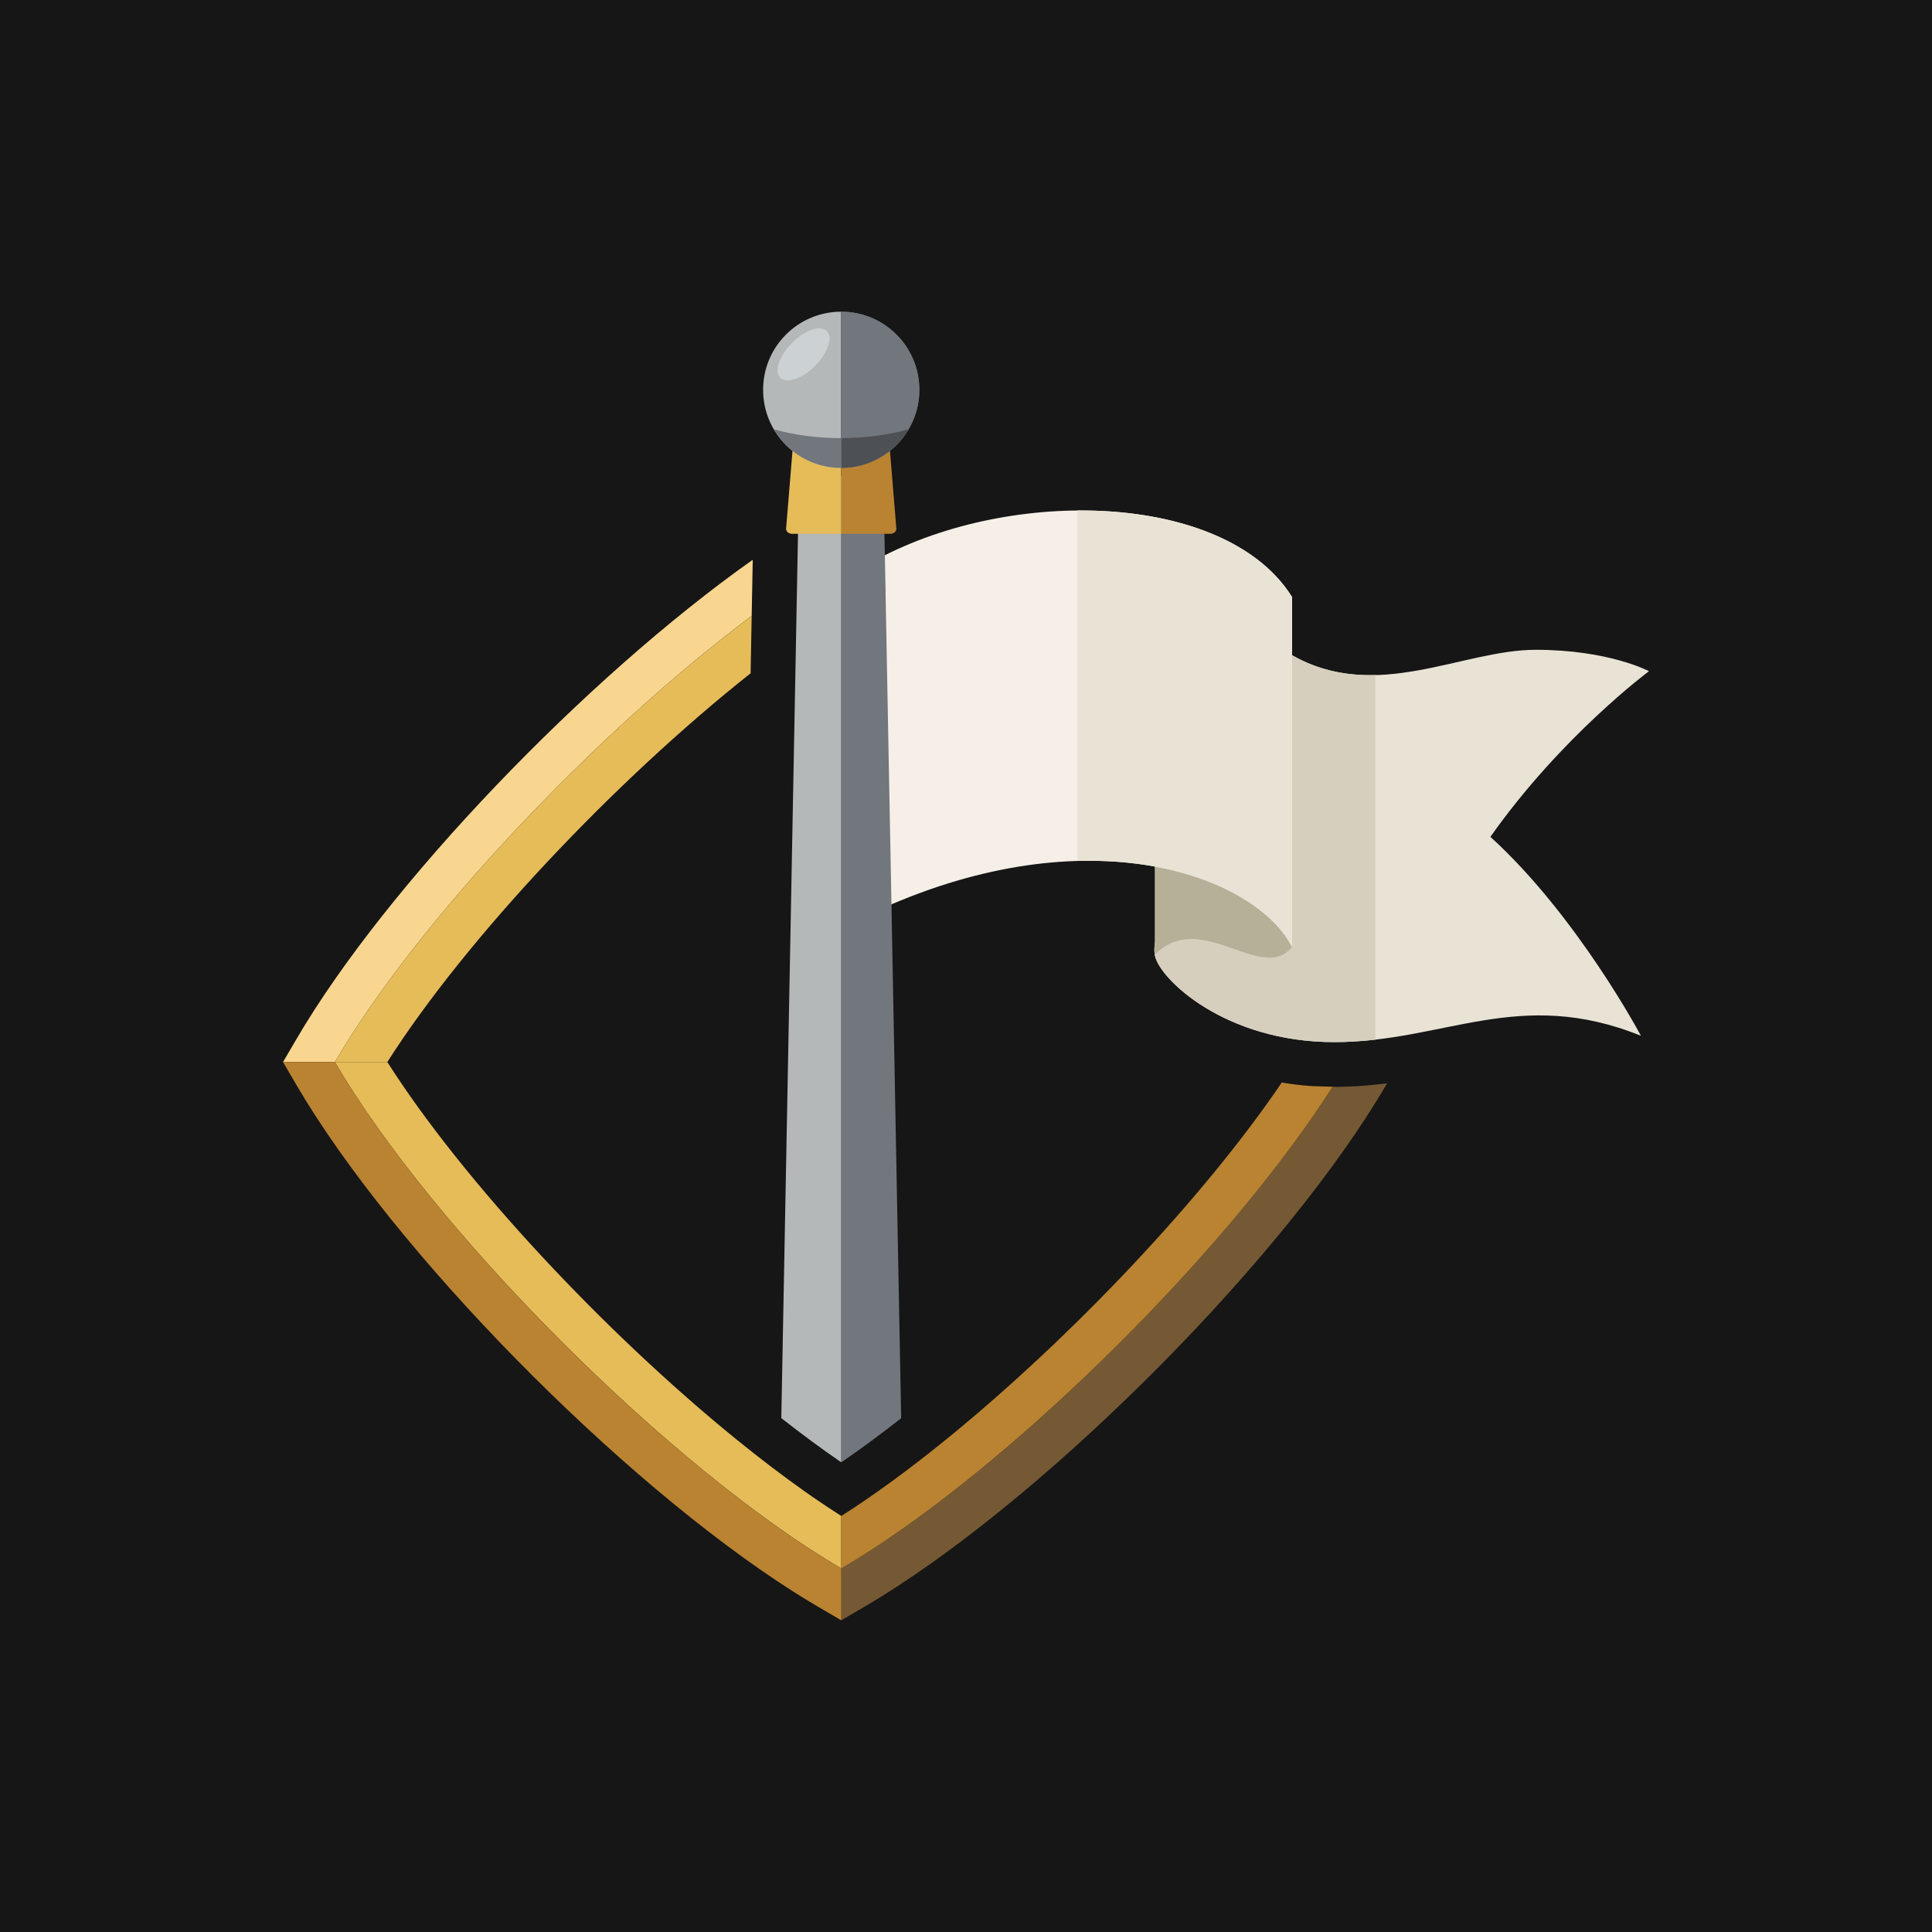
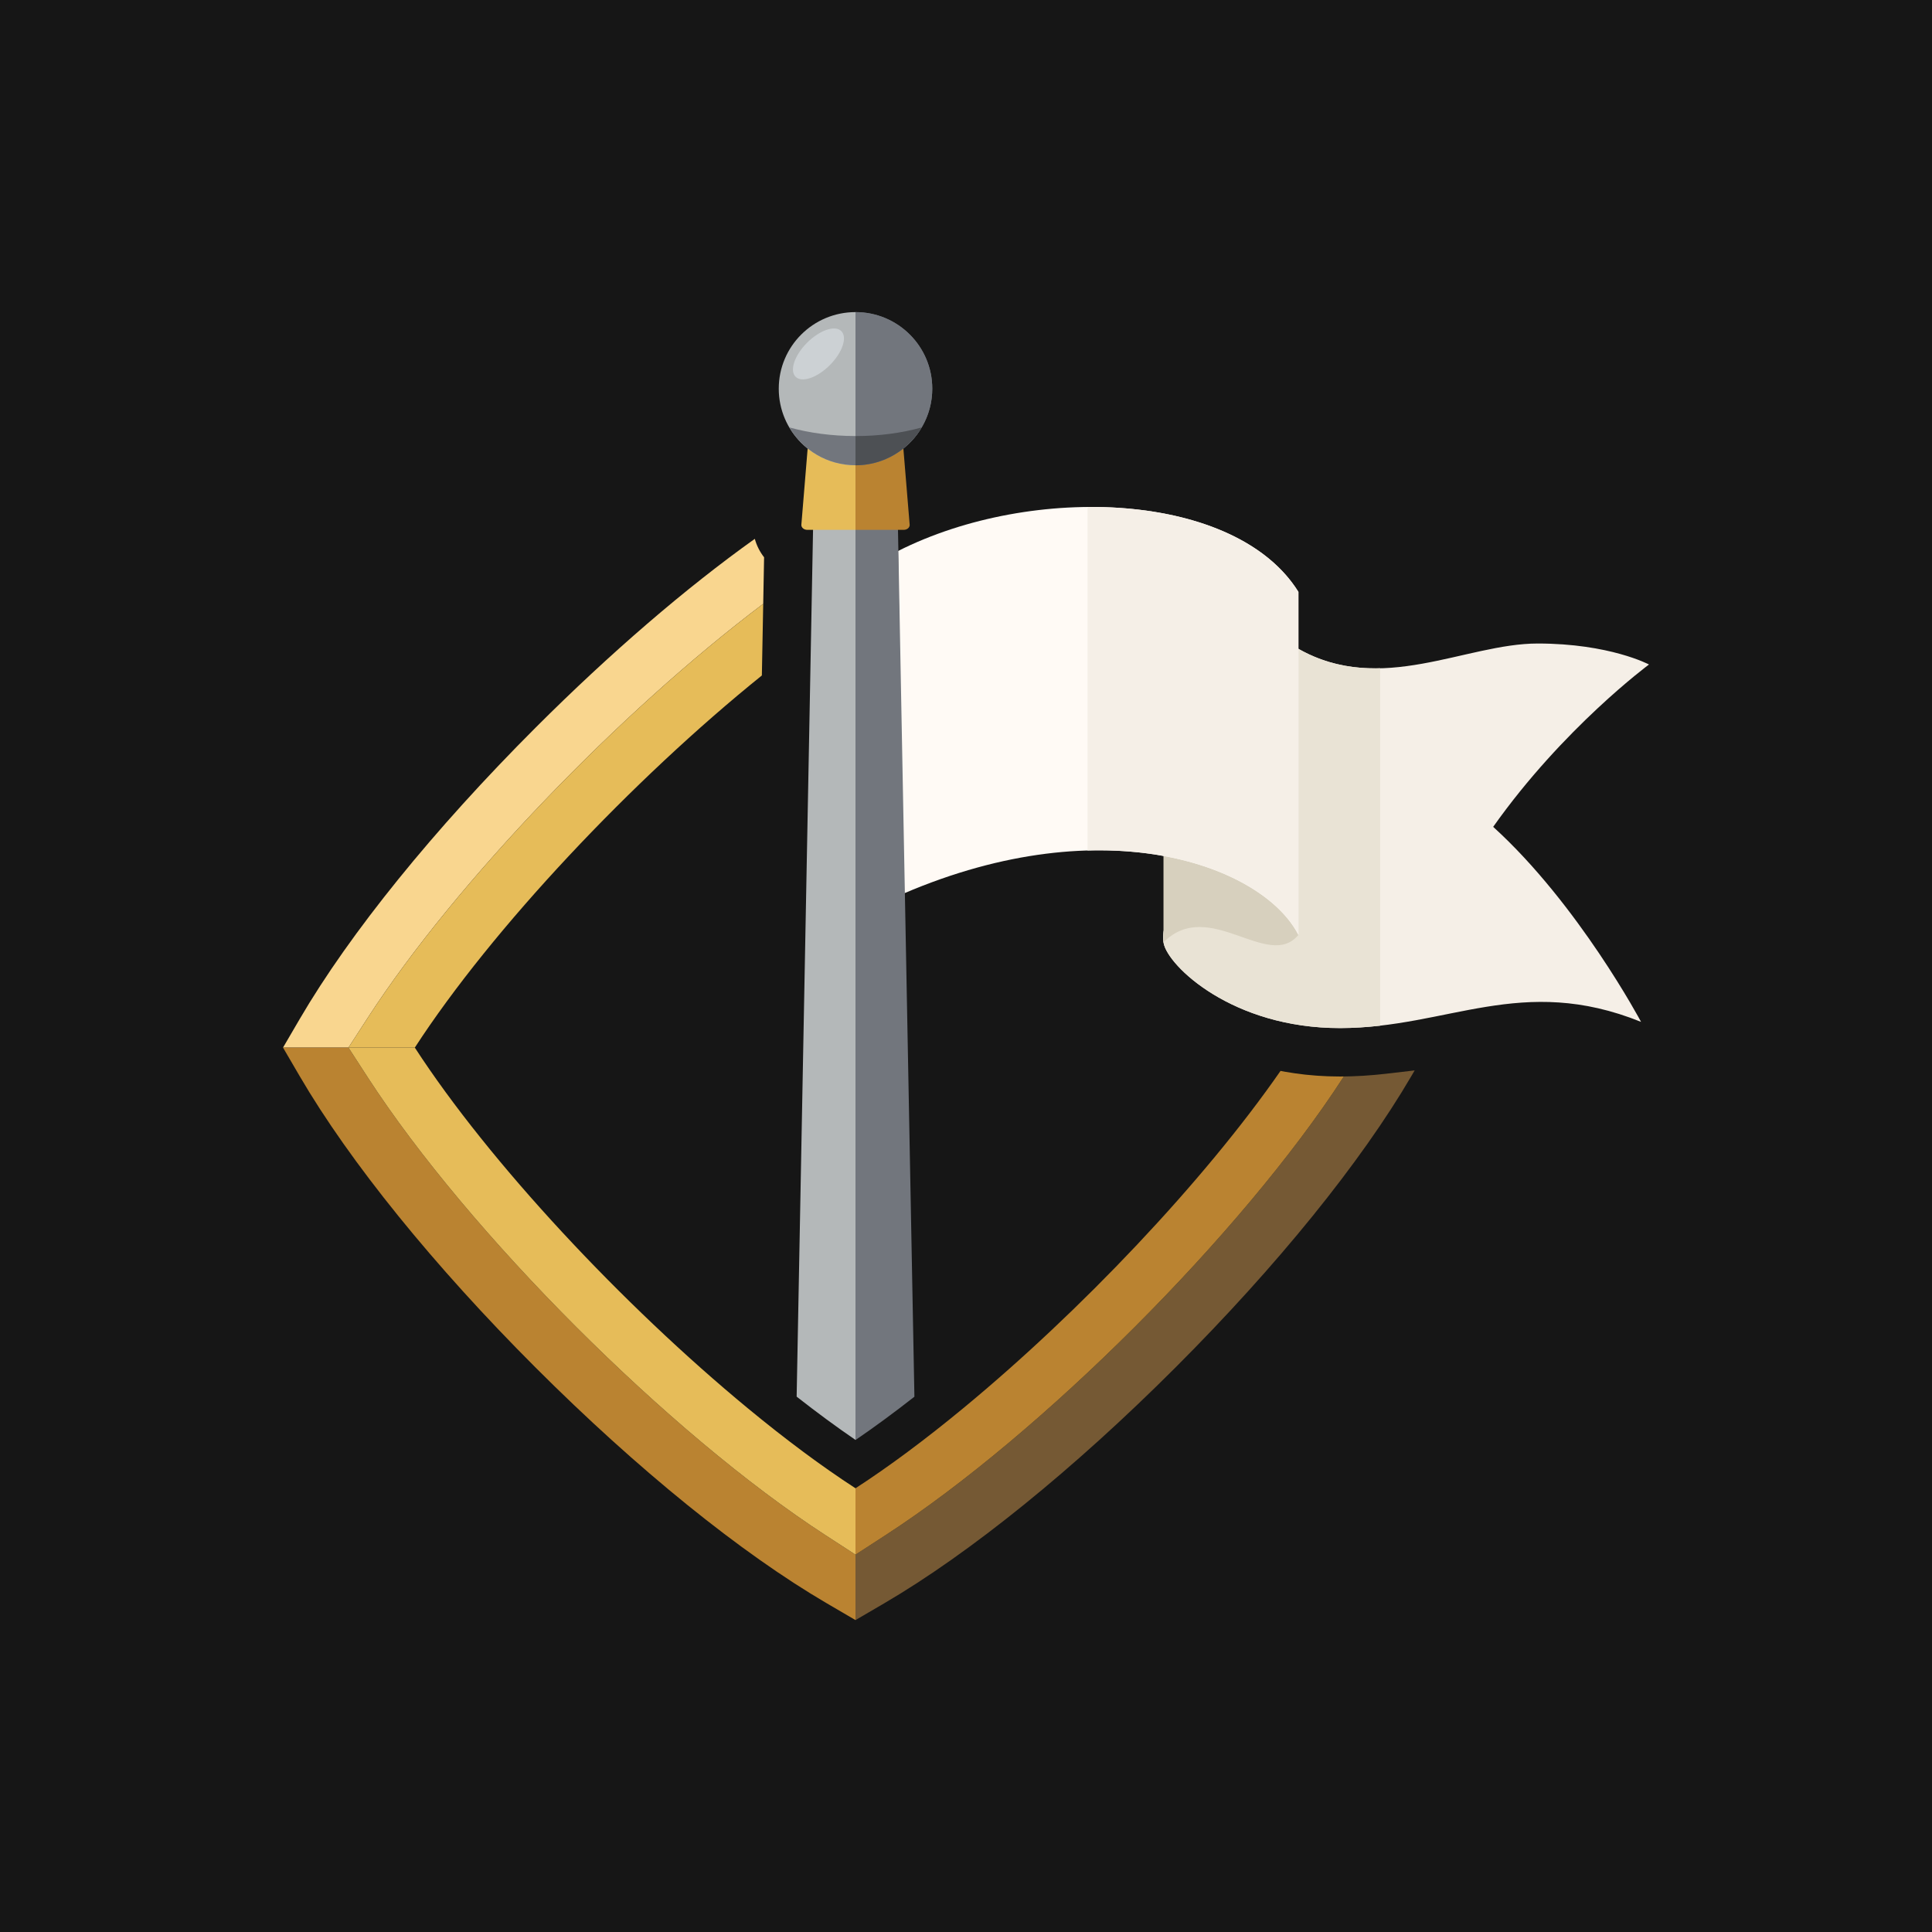
<svg xmlns="http://www.w3.org/2000/svg" width="1024" height="1024" viewBox="0 0 1024 1024">
  <rect width="1024" height="1024" fill="#161616" />
-   <svg x="150" y="165.2" width="724" height="693.6" viewBox="0 0 610 584.4">
+   <svg x="150" y="165.4" width="724" height="693.3" viewBox="0 0 846.26 810.33">
    <defs>
      <style>
      .cls-1 {
        fill: #b4b8b9;
      }

      .cls-2 {
        fill: #f9d68f;
      }

      .cls-3 {
        fill: #f5efe7;
      }

      .cls-4 {
        fill: #4d5054;
      }

      .cls-5 {
        fill: #72767d;
      }

      .cls-6 {
-         fill: #d6cfbe;
+         fill: #fffaf5;
      }

      .cls-7 {
-         fill: #e9e3d5;
+         fill: #d7d0be;
      }

      .cls-8 {
-         fill: #b6b098;
+         fill: #e9e3d5;
      }

      .cls-9 {
        fill: #ccd1d4;
      }

      .cls-10 {
        fill: #e6bc59;
      }

      .cls-11 {
        fill: #ba8331;
      }

      .cls-12 {
        fill: #755934;
      }
    </style>
    </defs>
    <g id="vII">
      <g>
-         <path class="cls-10" d="M236.05,528.99c-1.03-.72-2.08-1.44-3.12-2.19-9.93-7.02-20.18-14.85-30.59-23.29-58.58-47.58-121.8-115.02-155.76-168.43h-23.42c44.25,75.72,150.43,181.9,226.15,226.15v-23.42c-4.33-2.76-8.76-5.7-13.26-8.82Z" />
-         <path class="cls-12" d="M490.91,344.86c-1.9.22-3.82.42-5.77.6-.21,0-.42.03-.63.05-1.59.14-3.19.26-4.82.36-.14,0-.28.01-.43.02-1.47.08-2.96.15-4.47.19-.19.01-.38.02-.57.02-1.19.04-2.39.06-3.6.07l-1.91-.06c-43.31,67.99-129.87,155.58-199.45,202.51-.76.52-1.53,1.03-2.29,1.54-6.04,4.02-11.95,7.72-17.67,11.07v23.16l7.4-4.33,2.69-1.57c1.73-1.01,3.47-2.05,5.23-3.13.72-.43,1.45-.88,2.18-1.33l.03-.02c77.76-48.15,181.47-152.84,225.89-228.85l.33-.56-2.14.25Z" />
-         <path class="cls-11" d="M459.76,345.85c-.16,0-.32-.02-.48-.03-.04-.01-.08-.01-.12-.01-4.6-.33-8.98-.86-13.15-1.57-35.07,51.79-94.5,114.4-149.79,159.31-16.23,13.19-32.11,24.84-46.91,34.26v23.42c5.73-3.35,11.64-7.05,17.67-11.07.76-.51,1.53-1.02,2.29-1.54,69.58-46.93,156.14-134.53,199.45-202.51l-8.96-.26Z" />
-         <path class="cls-2" d="M209.66,110.86C135.39,163.37,46.21,256.01,5.9,325l-5.9,10.09h23.16c36.87-63.08,116.72-147.31,186.13-199.26l.47-24.84s-.07-.09-.1-.13Z" />
-         <path class="cls-10" d="M23.16,335.09h23.42c35.22-55.37,101.89-125.84,162.23-173.61l.48-25.64c-69.41,51.94-149.26,136.18-186.13,199.26Z" />
-         <path class="cls-11" d="M23.16,335.09H0l5.9,10.09c43.65,74.69,144.55,177.08,221.83,226.3l3.65,2.3c.14.09.27.17.41.25.62.39,1.25.77,1.87,1.15,1.87,1.15,3.73,2.26,5.57,3.33l10.09,5.9v-23.16c-75.72-44.25-181.9-150.43-226.15-226.15Z" />
+         <path class="cls-2" d="M292.29,140.47c-42.74,30.48-89.57,70.73-135.83,116.98-63.05,63.05-114.95,127.17-146.14,180.55L.01,455.65h40.54l12.17-18.77c54.44-83.91,155.87-189.14,244.78-256.15l.54-28.83c-2.62-3.36-4.6-7.23-5.75-11.43Z" />
+         <path class="cls-10" d="M52.72,436.88l-12.17,18.77h41.12c47.89-73.82,134.88-165.99,214.99-230.53l.84-44.39c-88.91,67.01-190.34,172.24-244.78,256.15ZM52.72,436.88l-12.17,18.77h41.12c47.89-73.82,134.88-165.99,214.99-230.53l.84-44.39c-88.91,67.01-190.34,172.24-244.78,256.15ZM52.72,436.88l-12.17,18.77h41.12c47.89-73.82,134.88-165.99,214.99-230.53l.84-44.39c-88.91,67.01-190.34,172.24-244.78,256.15Z" />
+         <path class="cls-12" d="M683.21,471.87c-.22.02-.45.05-.68.07-1.62.18-3.3.36-5.12.53l-.4.03c-.38.04-.76.08-1.15.11-1.76.15-3.58.29-5.58.42l-.3.02c-.32.03-.63.05-.92.07-2.11.12-4.29.23-6.47.3-.14.01-.28.01-.39.02-1.67.05-3.34.09-4.99.1l-.58.9c-62.48,96.31-186.87,220.69-283.18,283.17l-18.78,12.18v40.54l17.66-10.32c53.38-31.19,117.5-83.09,180.55-146.14,63.05-63.05,114.96-127.17,146.15-180.55l2.06-3.53-17.88,2.08Z" />
+         <path class="cls-11" d="M654.95,473.56h-.05c-.36,0-.71-.01-1.06-.01-1.8-.01-3.6-.04-5.37-.1-.52-.01-1.05-.03-1.58-.05-1.88-.07-3.77-.17-5.61-.3-.47-.03-.95-.06-1.42-.1-1.87-.14-3.75-.3-5.58-.5-.44-.04-.88-.09-1.29-.13-1.86-.21-3.72-.44-5.53-.7-.4-.05-.79-.11-1.19-.17-1.82-.26-3.65-.56-5.43-.87-.38-.07-.75-.14-1.13-.21-.57-.1-1.15-.21-1.72-.33-47.45,68.39-124.19,149.26-196.69,209.08-22.99,18.98-45.56,35.83-66.63,49.5v41.12l18.78-12.18c96.31-62.48,220.7-186.86,283.18-283.17l.58-.9c-.76.02-1.51.02-2.26.02ZM654.95,473.56h-.05c-.36,0-.71-.01-1.06-.01-1.8-.01-3.6-.04-5.37-.1-.52-.01-1.05-.03-1.58-.05-1.88-.07-3.77-.17-5.61-.3-.47-.03-.95-.06-1.42-.1-1.87-.14-3.75-.3-5.58-.5-.44-.04-.88-.09-1.29-.13-1.86-.21-3.72-.44-5.53-.7-.4-.05-.79-.11-1.19-.17-1.82-.26-3.65-.56-5.43-.87-.38-.07-.75-.14-1.13-.21-.57-.1-1.15-.21-1.72-.33-47.45,68.39-124.19,149.26-196.69,209.08-22.99,18.98-45.56,35.83-66.63,49.5v41.12l18.78-12.18c96.31-62.48,220.7-186.86,283.18-283.17l.58-.9c-.76.02-1.51.02-2.26.02ZM654.95,473.56h-.05c-.36,0-.71-.01-1.06-.01-1.8-.01-3.6-.04-5.37-.1-.52-.01-1.05-.03-1.58-.05-1.88-.07-3.77-.17-5.61-.3-.47-.03-.95-.06-1.42-.1-1.87-.14-3.75-.3-5.58-.5-.44-.04-.88-.09-1.29-.13-1.86-.21-3.72-.44-5.53-.7-.4-.05-.79-.11-1.19-.17-1.82-.26-3.65-.56-5.43-.87-.38-.07-.75-.14-1.13-.21-.57-.1-1.15-.21-1.72-.33-47.45,68.39-124.19,149.26-196.69,209.08-22.99,18.98-45.56,35.83-66.63,49.5v41.12l18.78-12.18c96.31-62.48,220.7-186.86,283.18-283.17l.58-.9c-.76.02-1.51.02-2.26.02Z" />
+         <path class="cls-11" d="M335.9,757.61c-96.31-62.48-220.7-186.86-283.18-283.17l-12.18-18.78h.01s-40.54-.01-40.54-.01h-.01s10.32,17.67,10.32,17.67c31.19,53.38,83.09,117.5,146.14,180.55,63.06,63.05,127.18,114.95,180.56,146.14l17.65,10.32v-40.54l-18.77-12.18Z" />
+         <path class="cls-10" d="M288.06,679.19c-77.68-64.09-160.22-152.35-206.4-223.53,0,0,0-.01.01-.01h-41.13s12.18,18.79,12.18,18.79c62.48,96.31,186.87,220.69,283.18,283.17l18.77,12.18v-41.12c-21.06-13.66-43.62-30.51-66.61-49.48ZM288.06,679.19c-77.68-64.09-160.22-152.35-206.4-223.53,0,0,0-.01.01-.01h-41.13s12.18,18.79,12.18,18.79c62.48,96.31,186.87,220.69,283.18,283.17l18.77,12.18v-41.12c-21.06-13.66-43.62-30.51-66.61-49.48ZM288.06,679.19c-77.68-64.09-160.22-152.35-206.4-223.53,0,0,0-.01.01-.01h-41.13s12.18,18.79,12.18,18.79c62.48,96.31,186.87,220.69,283.18,283.17l18.77,12.18v-41.12c-21.06-13.66-43.62-30.51-66.61-49.48Z" />
      </g>
      <g>
        <g>
-           <path class="cls-7" d="M450.63,153.42c37.45,21.34,76-2.43,108.76-2.43s50.62,9.56,50.62,9.56c0,0-39.02,28.89-70.83,73.97,38.86,35.36,67.23,88.85,67.23,88.85-54.38-21.99-87.76,2.75-136.81,2.82-49.05.07-78.3-28.35-80.24-38.71-1.93-10.35,9.56-26.01,9.56-26.01l45.29-28.21s-31.03-101.18,6.43-79.84Z" />
-           <path class="cls-6" d="M487.81,162.28v162.82c-5.87.68-11.92,1.09-18.22,1.09-49.04.08-78.3-28.36-80.24-38.7-1.94-10.36,9.57-26.01,9.57-26.01l45.28-28.21s-31.03-101.19,6.43-79.85c12.36,7.03,24.82,9.18,37.18,8.86Z" />
-           <path class="cls-8" d="M450.63,283.75c-13.75,16.57-40.65-17.43-61.34,3.38v-54.46l25.71.36,30.5,16.4,5.13,34.33Z" />
-           <path class="cls-3" d="M268.61,108.84c61.39-31.05,153.69-26.99,182.02,18.63v156.28c-15.79-31.07-87.4-58.49-179.58-18.8l-2.44-156.1Z" />
-           <path class="cls-7" d="M450.63,127.47v156.27c-10.55-20.76-46.02-39.89-95.89-38.46V88.79c41.16-.38,79.38,12.11,95.89,38.68Z" />
+           <path class="cls-3" d="M629.07,208.62c51.04,29.02,103.58-3.3,148.21-3.3s68.98,13,68.98,13c0,0-53.18,39.28-96.53,100.58,52.96,48.09,91.62,120.83,91.62,120.83-74.11-29.9-119.59,3.74-186.44,3.84s-106.71-38.56-109.34-52.64c-2.64-14.08,13.03-35.37,13.03-35.37l61.72-38.36s-42.29-137.59,8.76-108.57Z" />
+           <path class="cls-8" d="M679.74,220.67v221.4c-8,.92-16.25,1.48-24.83,1.48-66.84.1-106.71-38.56-109.35-52.63-2.64-14.09,13.04-35.37,13.04-35.37l61.71-38.36s-42.29-137.6,8.76-108.58c16.84,9.56,33.83,12.48,50.67,12.04Z" />
+           <path class="cls-7" d="M629.07,385.85c-18.74,22.54-55.4-23.71-83.59,4.59v-74.06l35.03.49,41.57,22.3,6.99,46.68Z" />
+           <path class="cls-6" d="M381.02,148.01c83.66-42.23,209.45-36.7,248.05,25.33v212.51c-21.52-42.25-119.11-79.54-244.72-25.57l-3.33-212.27Z" />
+           <path class="cls-3" d="M629.08,173.33v212.5c-14.38-28.23-62.71-54.24-130.67-52.29V120.73c56.1-.51,108.17,16.47,130.67,52.6Z" />
        </g>
        <g>
-           <path class="cls-5" d="M276.05,494.14c-9.12,7.16-18.07,13.77-26.74,19.7-.01-.01-.02-.01-.03-.02V73.45h18.81l.49,25.75.18,9.57,1.18,62.55,1.77,93.35,4.34,229.48Z" />
-           <path class="cls-1" d="M249.28,73.45v440.38c-8.68-5.94-17.64-12.57-26.76-19.72l6.1-322.75,1.36-72.16.49-25.75h18.81Z" />
-           <path class="cls-10" d="M249.28,99.2h-21.93c-1.49,0-2.7-1-2.7-2.23l2.87-34.85,21.75.34v36.74Z" />
-           <path class="cls-11" d="M249.28,99.2h21.93c1.49,0,2.7-1,2.7-2.23l-2.87-34.85-21.75.34v36.74Z" />
+           <path class="cls-5" d="M391.16,671.95c-12.42,9.73-24.63,18.72-36.44,26.79-.01-.01-.03-.01-.04-.03V99.88h25.64l.67,35.02.25,13.01,1.61,85.06,2.41,126.94,5.91,312.05Z" />
+           <path class="cls-1" d="M354.68,99.88v598.84c-11.83-8.07-24.05-17.09-36.47-26.82l8.31-438.88,1.85-98.12.67-35.02h25.64Z" />
+           <path class="cls-10" d="M354.68,134.9h-29.88c-2.03,0-3.68-1.36-3.68-3.03l3.91-47.39,29.65.47v49.96Z" />
+           <path class="cls-11" d="M354.68,134.9h29.88c2.03,0,3.68-1.36,3.68-3.03l-3.91-47.39-29.65.47v49.96Z" />
        </g>
        <g>
-           <path class="cls-1" d="M214.39,34.89c0,19.27,15.62,34.89,34.89,34.89V0c-19.27,0-34.89,15.62-34.89,34.89Z" />
-           <path class="cls-5" d="M249.28,0v69.78c19.27,0,34.89-15.62,34.89-34.89S268.55,0,249.28,0Z" />
-           <ellipse class="cls-9" cx="232.45" cy="19.07" rx="14.71" ry="7.26" transform="translate(54.6 169.95) rotate(-45)" />
-           <path class="cls-5" d="M284.17,34.88c0,6.28-1.65,12.15-4.57,17.23-.36.66-.77,1.31-1.18,1.93-.43.64-.86,1.26-1.31,1.86-.43.56-.88,1.11-1.35,1.67-.04.06-.11.11-.15.17-.47.54-.96,1.05-1.46,1.56-.45.49-.92.94-1.44,1.39-.13.11-.26.24-.39.32-.47.45-.96.86-1.48,1.26-.02.02-.04.04-.09.06-.58.45-1.18.88-1.8,1.31-.62.43-1.26.84-1.91,1.22-1.29.77-2.61,1.46-3.99,2.04-.84.36-1.69.71-2.55.99-.62.21-1.24.41-1.86.58-.75.21-1.5.41-2.27.56-.64.13-1.29.26-1.93.34-.28.04-.54.09-.81.11-.62.09-1.24.15-1.86.19h-.15c-.77.06-1.56.09-2.36.09V0c19.27,0,34.9,15.6,34.9,34.87Z" />
-           <path class="cls-4" d="M279.35,52.54c-.28.51-.6,1.01-.92,1.5-.43.64-.86,1.26-1.31,1.86-.43.56-.88,1.11-1.35,1.67-.04.06-.11.11-.15.17-.47.54-.96,1.05-1.46,1.56-.47.47-.94.94-1.44,1.39-.13.11-.26.24-.39.32-.47.45-.96.86-1.48,1.26-.02.02-.04.04-.09.06-.58.45-1.18.88-1.8,1.31-.62.43-1.26.84-1.91,1.22-1.29.77-2.61,1.46-3.99,2.04-.84.36-1.69.71-2.55.99-.62.21-1.24.41-1.86.58-.75.21-1.5.41-2.27.56-.64.13-1.29.26-1.93.34-.28.04-.54.09-.81.11-.62.09-1.24.15-1.86.19h-.15c-.77.06-1.56.09-2.36.09v-13.31c10.85,0,21.07-1.41,30.07-3.92Z" />
-           <path class="cls-5" d="M249.28,56.47v13.31c-12.82,0-23.99-6.92-30.05-17.23,9,2.51,19.23,3.92,30.05,3.92Z" />
+           <path class="cls-1" d="M307.13,47.45c0,26.2,21.29,47.45,47.55,47.45V0c-26.26,0-47.55,21.24-47.55,47.45Z" />
+           <path class="cls-5" d="M354.68,0v94.89c26.26,0,47.55-21.24,47.55-47.45S380.94,0,354.68,0Z" />
+           <ellipse class="cls-9" cx="331.73" cy="25.93" rx="20.02" ry="9.89" transform="translate(78.44 241.71) rotate(-44.9)" />
+           <path class="cls-5" d="M402.23,47.43c0,8.54-2.25,16.53-6.22,23.43-.5.9-1.05,1.78-1.61,2.62-.58.87-1.17,1.72-1.78,2.54-.58.76-1.2,1.52-1.84,2.27-.06.09-.15.15-.2.23-.64.73-1.31,1.43-1.99,2.13-.61.67-1.26,1.28-1.96,1.89-.18.15-.35.32-.53.44-.64.61-1.31,1.17-2.02,1.72-.03.03-.06.06-.12.09-.79.61-1.61,1.19-2.45,1.78-.85.58-1.72,1.14-2.6,1.66-1.75,1.05-3.56,1.98-5.43,2.77-1.14.5-2.31.96-3.48,1.34-.85.29-1.69.55-2.54.79-1.02.29-2.04.55-3.1.76-.88.17-1.75.35-2.63.47-.38.06-.73.12-1.11.15-.85.12-1.69.2-2.54.26h-.2c-1.05.09-2.13.12-3.21.12V0c26.26,0,47.56,21.22,47.56,47.42Z" />
+           <path class="cls-4" d="M395.66,71.45c-.38.7-.82,1.37-1.26,2.04-.58.87-1.17,1.72-1.78,2.54-.58.76-1.2,1.52-1.84,2.27-.06.09-.15.15-.2.23-.64.73-1.31,1.43-1.99,2.13-.64.64-1.29,1.28-1.96,1.89-.18.15-.35.32-.53.44-.64.61-1.31,1.17-2.02,1.72-.03.03-.06.06-.12.09-.79.61-1.61,1.19-2.45,1.78-.85.58-1.72,1.14-2.6,1.66-1.75,1.05-3.56,1.98-5.43,2.77-1.14.5-2.31.96-3.48,1.34-.85.29-1.69.55-2.54.79-1.02.29-2.04.55-3.1.76-.88.17-1.75.35-2.63.47-.38.06-.73.12-1.11.15-.85.12-1.69.2-2.54.26h-.2c-1.05.09-2.13.12-3.21.12v-18.1c14.78,0,28.71-1.92,40.98-5.33Z" />
+           <path class="cls-5" d="M354.67,76.78v18.1c-17.47,0-32.69-9.41-40.95-23.43,12.27,3.41,26.2,5.33,40.95,5.33Z" />
        </g>
      </g>
    </g>
  </svg>
</svg>
